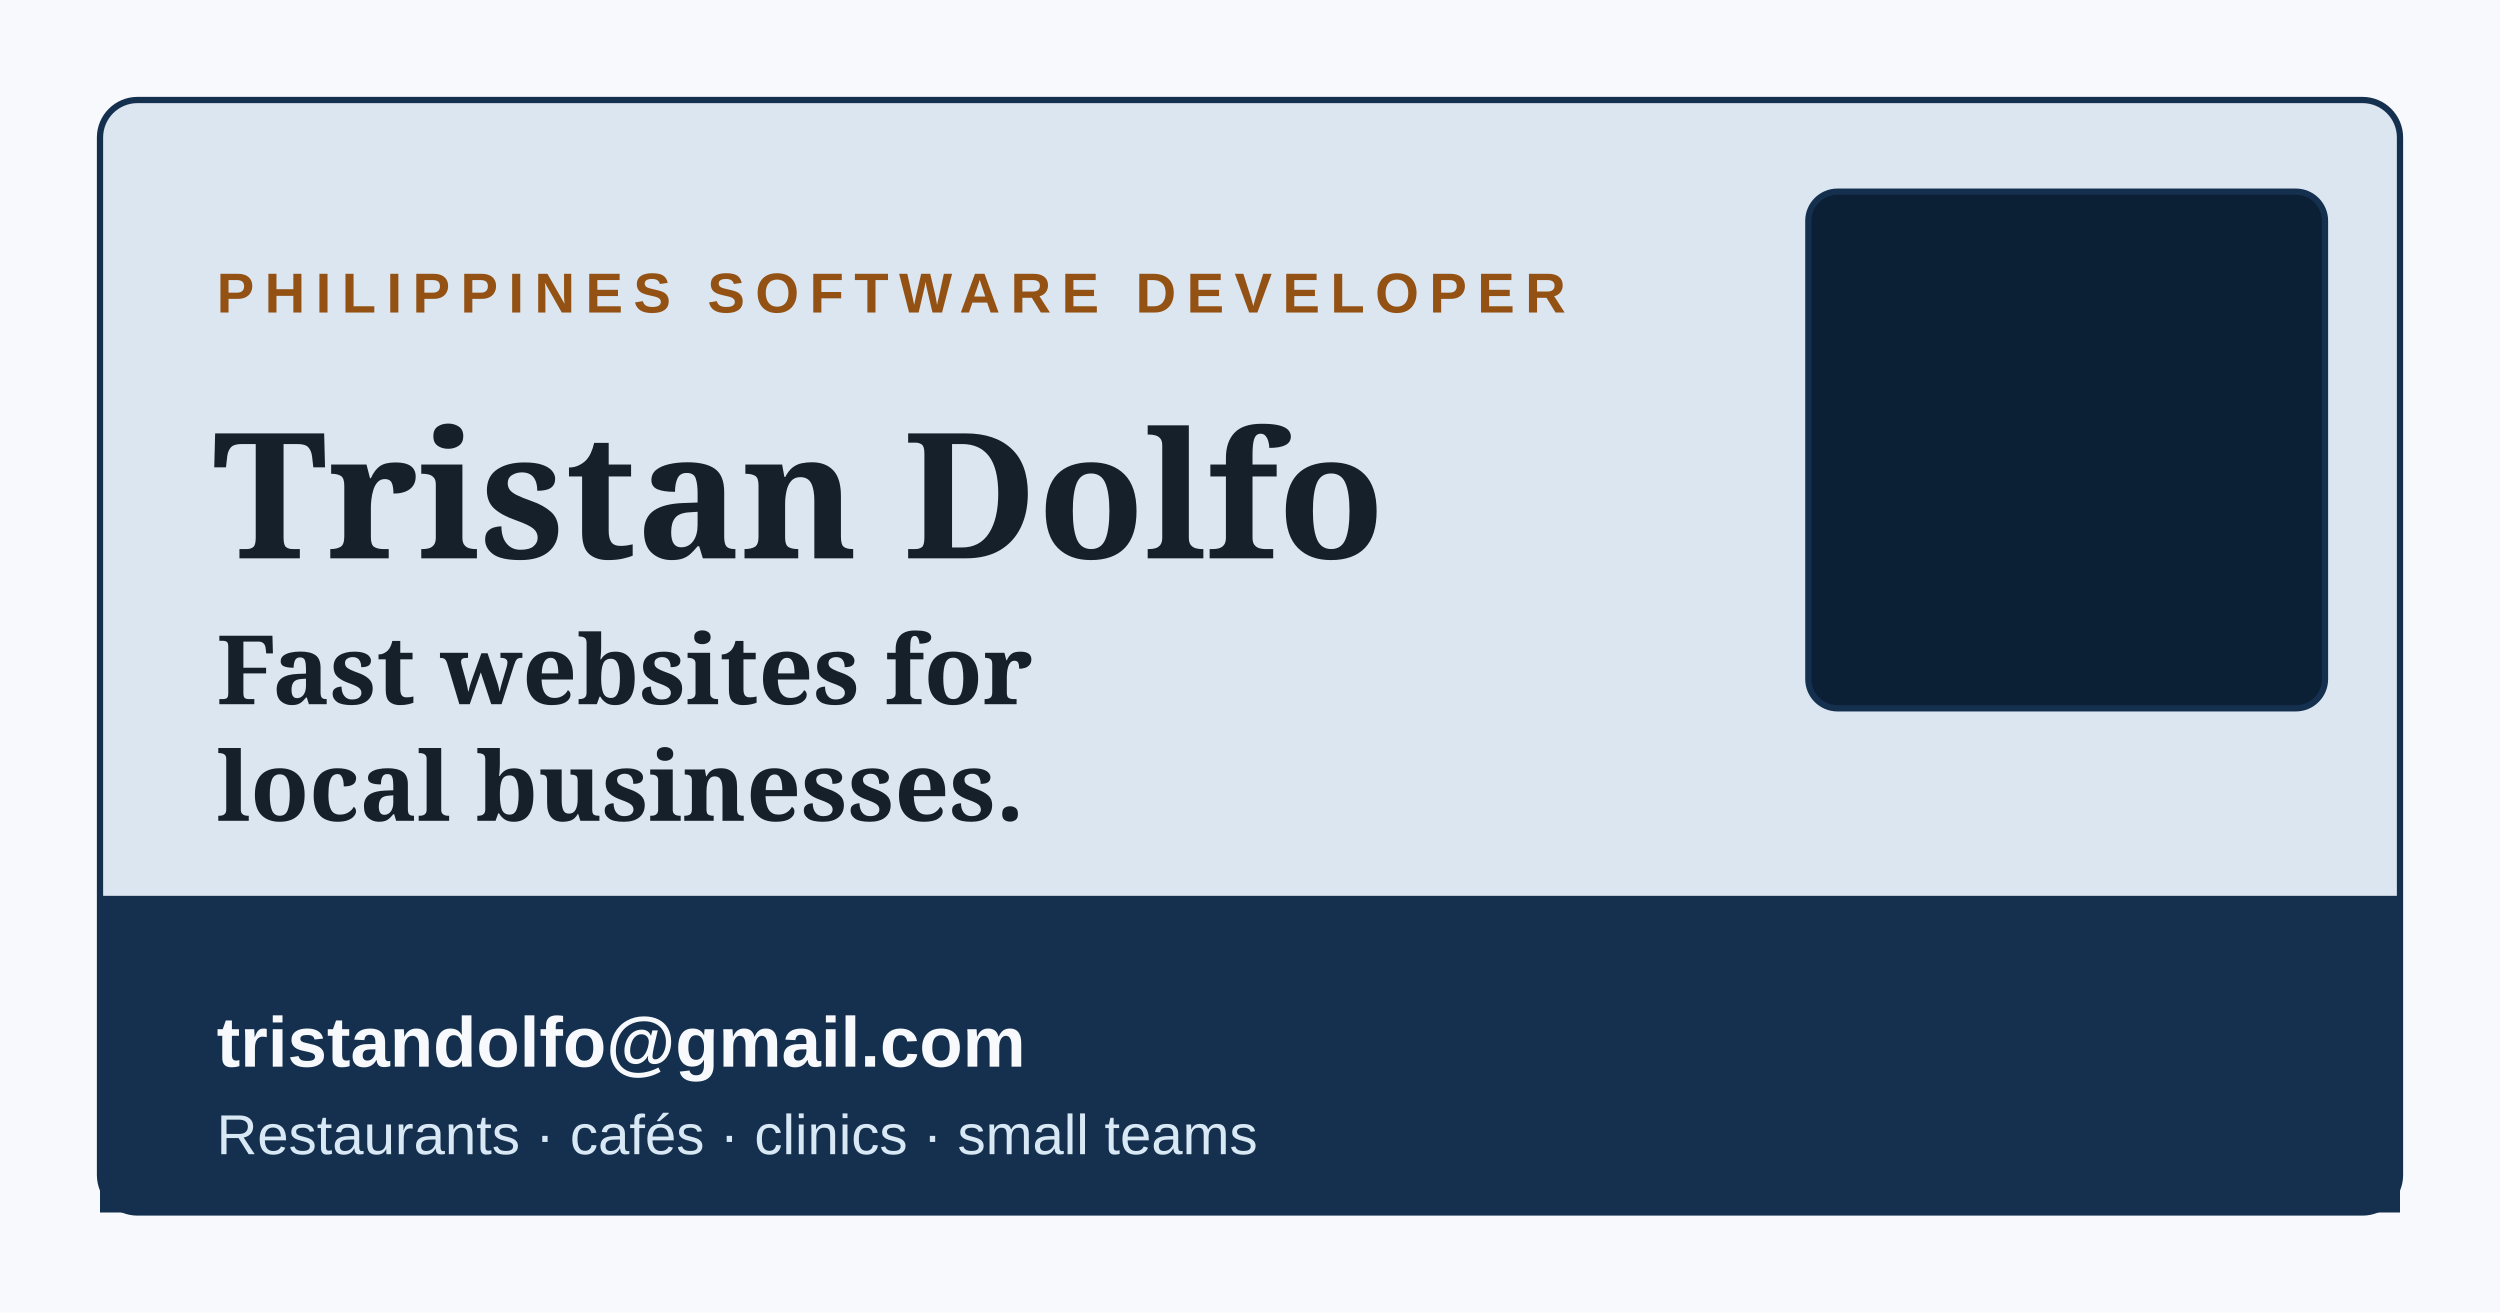
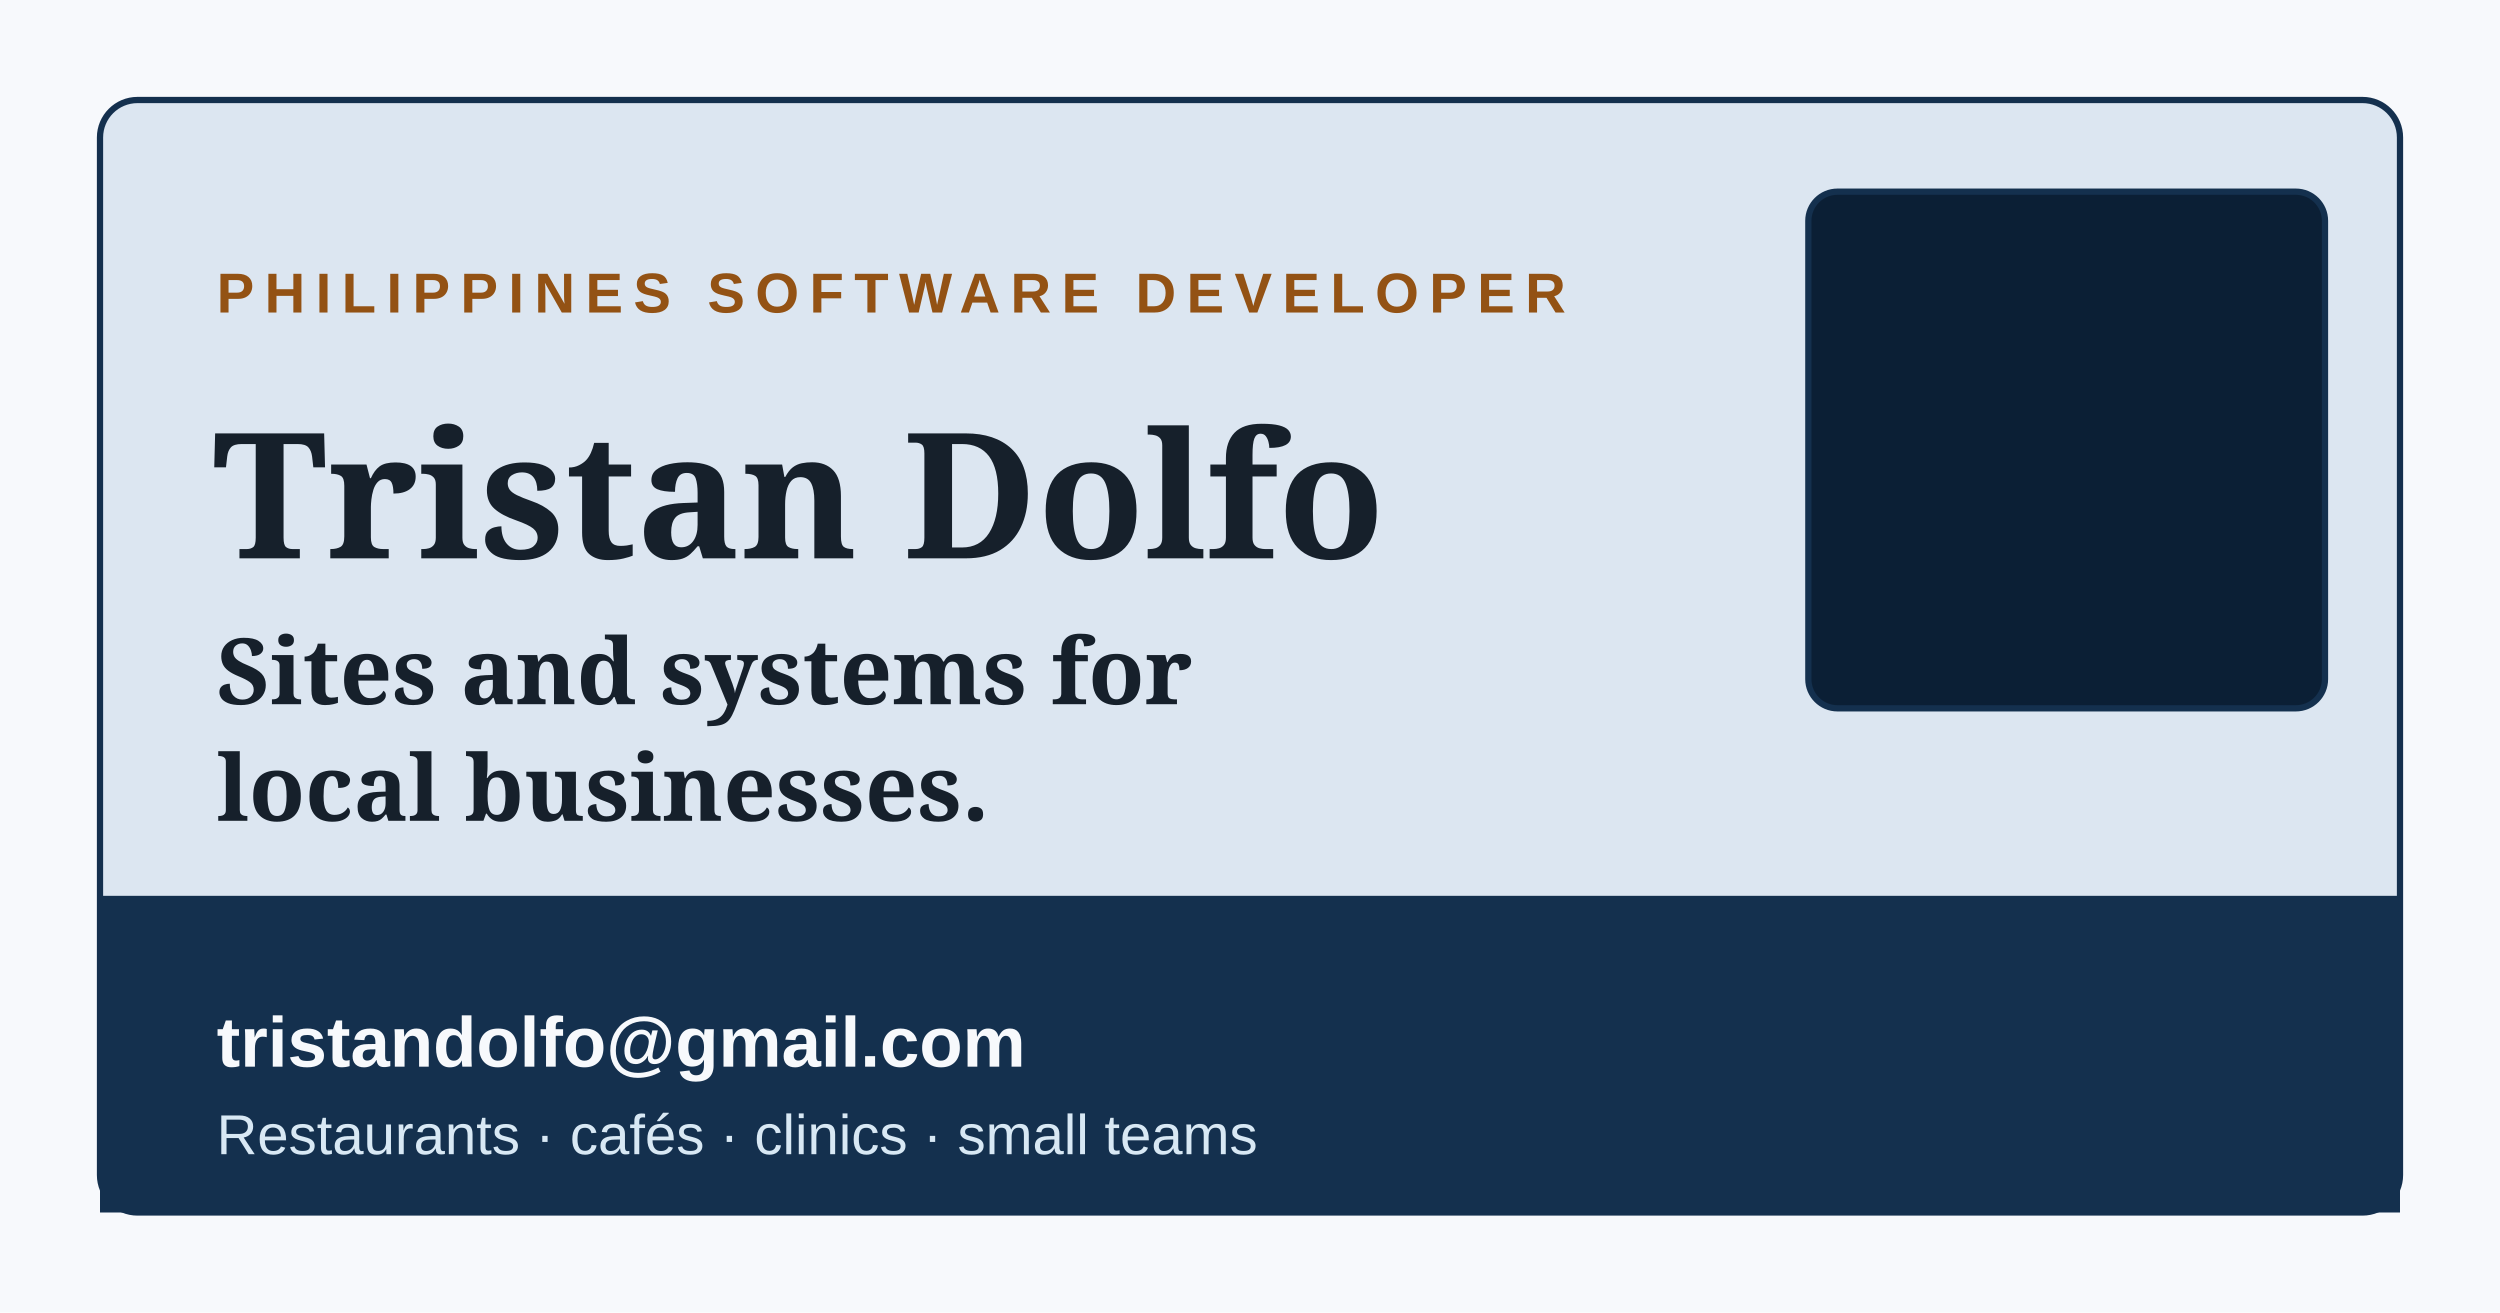
<svg xmlns="http://www.w3.org/2000/svg" width="1200" height="630" viewBox="0 0 1200 630" role="img" aria-labelledby="title desc">
  <rect width="1200" height="630" fill="#F7F9FC" />
  <rect x="48" y="48" width="1104" height="534" rx="18" fill="#DCE6F1" stroke="#14304E" stroke-width="3" />
  <path d="M48 430h1104v152H48z" fill="#14304E" />
  <rect id="logo-slot" x="868" y="92" width="248" height="248" rx="14" fill="#0B1F35" stroke="#14304E" stroke-width="3" />
  <text x="104" y="150" fill="#935214" font-family="Arial, sans-serif" font-size="27" font-weight="700" letter-spacing="5">PHILIPPINES SOFTWARE DEVELOPER</text>
  <text x="102" y="268" fill="#16202B" font-family="Georgia, serif" font-size="84" font-weight="700">Tristan Dolfo</text>
-   <text x="104" y="338" fill="#16202B" font-family="Georgia, serif" font-size="46" font-weight="700">Fast websites for</text>
-   <text x="104" y="394" fill="#16202B" font-family="Georgia, serif" font-size="46" font-weight="700">local businesses.</text>
+   <text x="104" y="338" fill="#16202B" font-family="Georgia, serif" font-size="44" font-weight="700">Sites and systems for</text>
+   <text x="104" y="394" fill="#16202B" font-family="Georgia, serif" font-size="44" font-weight="700">local businesses.</text>
  <text x="104" y="512" fill="#F7F9FC" font-family="Arial, sans-serif" font-size="34" font-weight="700">tristandolfo@gmail.com</text>
  <text x="104" y="554" fill="#D8E8F4" font-family="Arial, sans-serif" font-size="27">Restaurants · cafés · clinics · small teams</text>
</svg>
